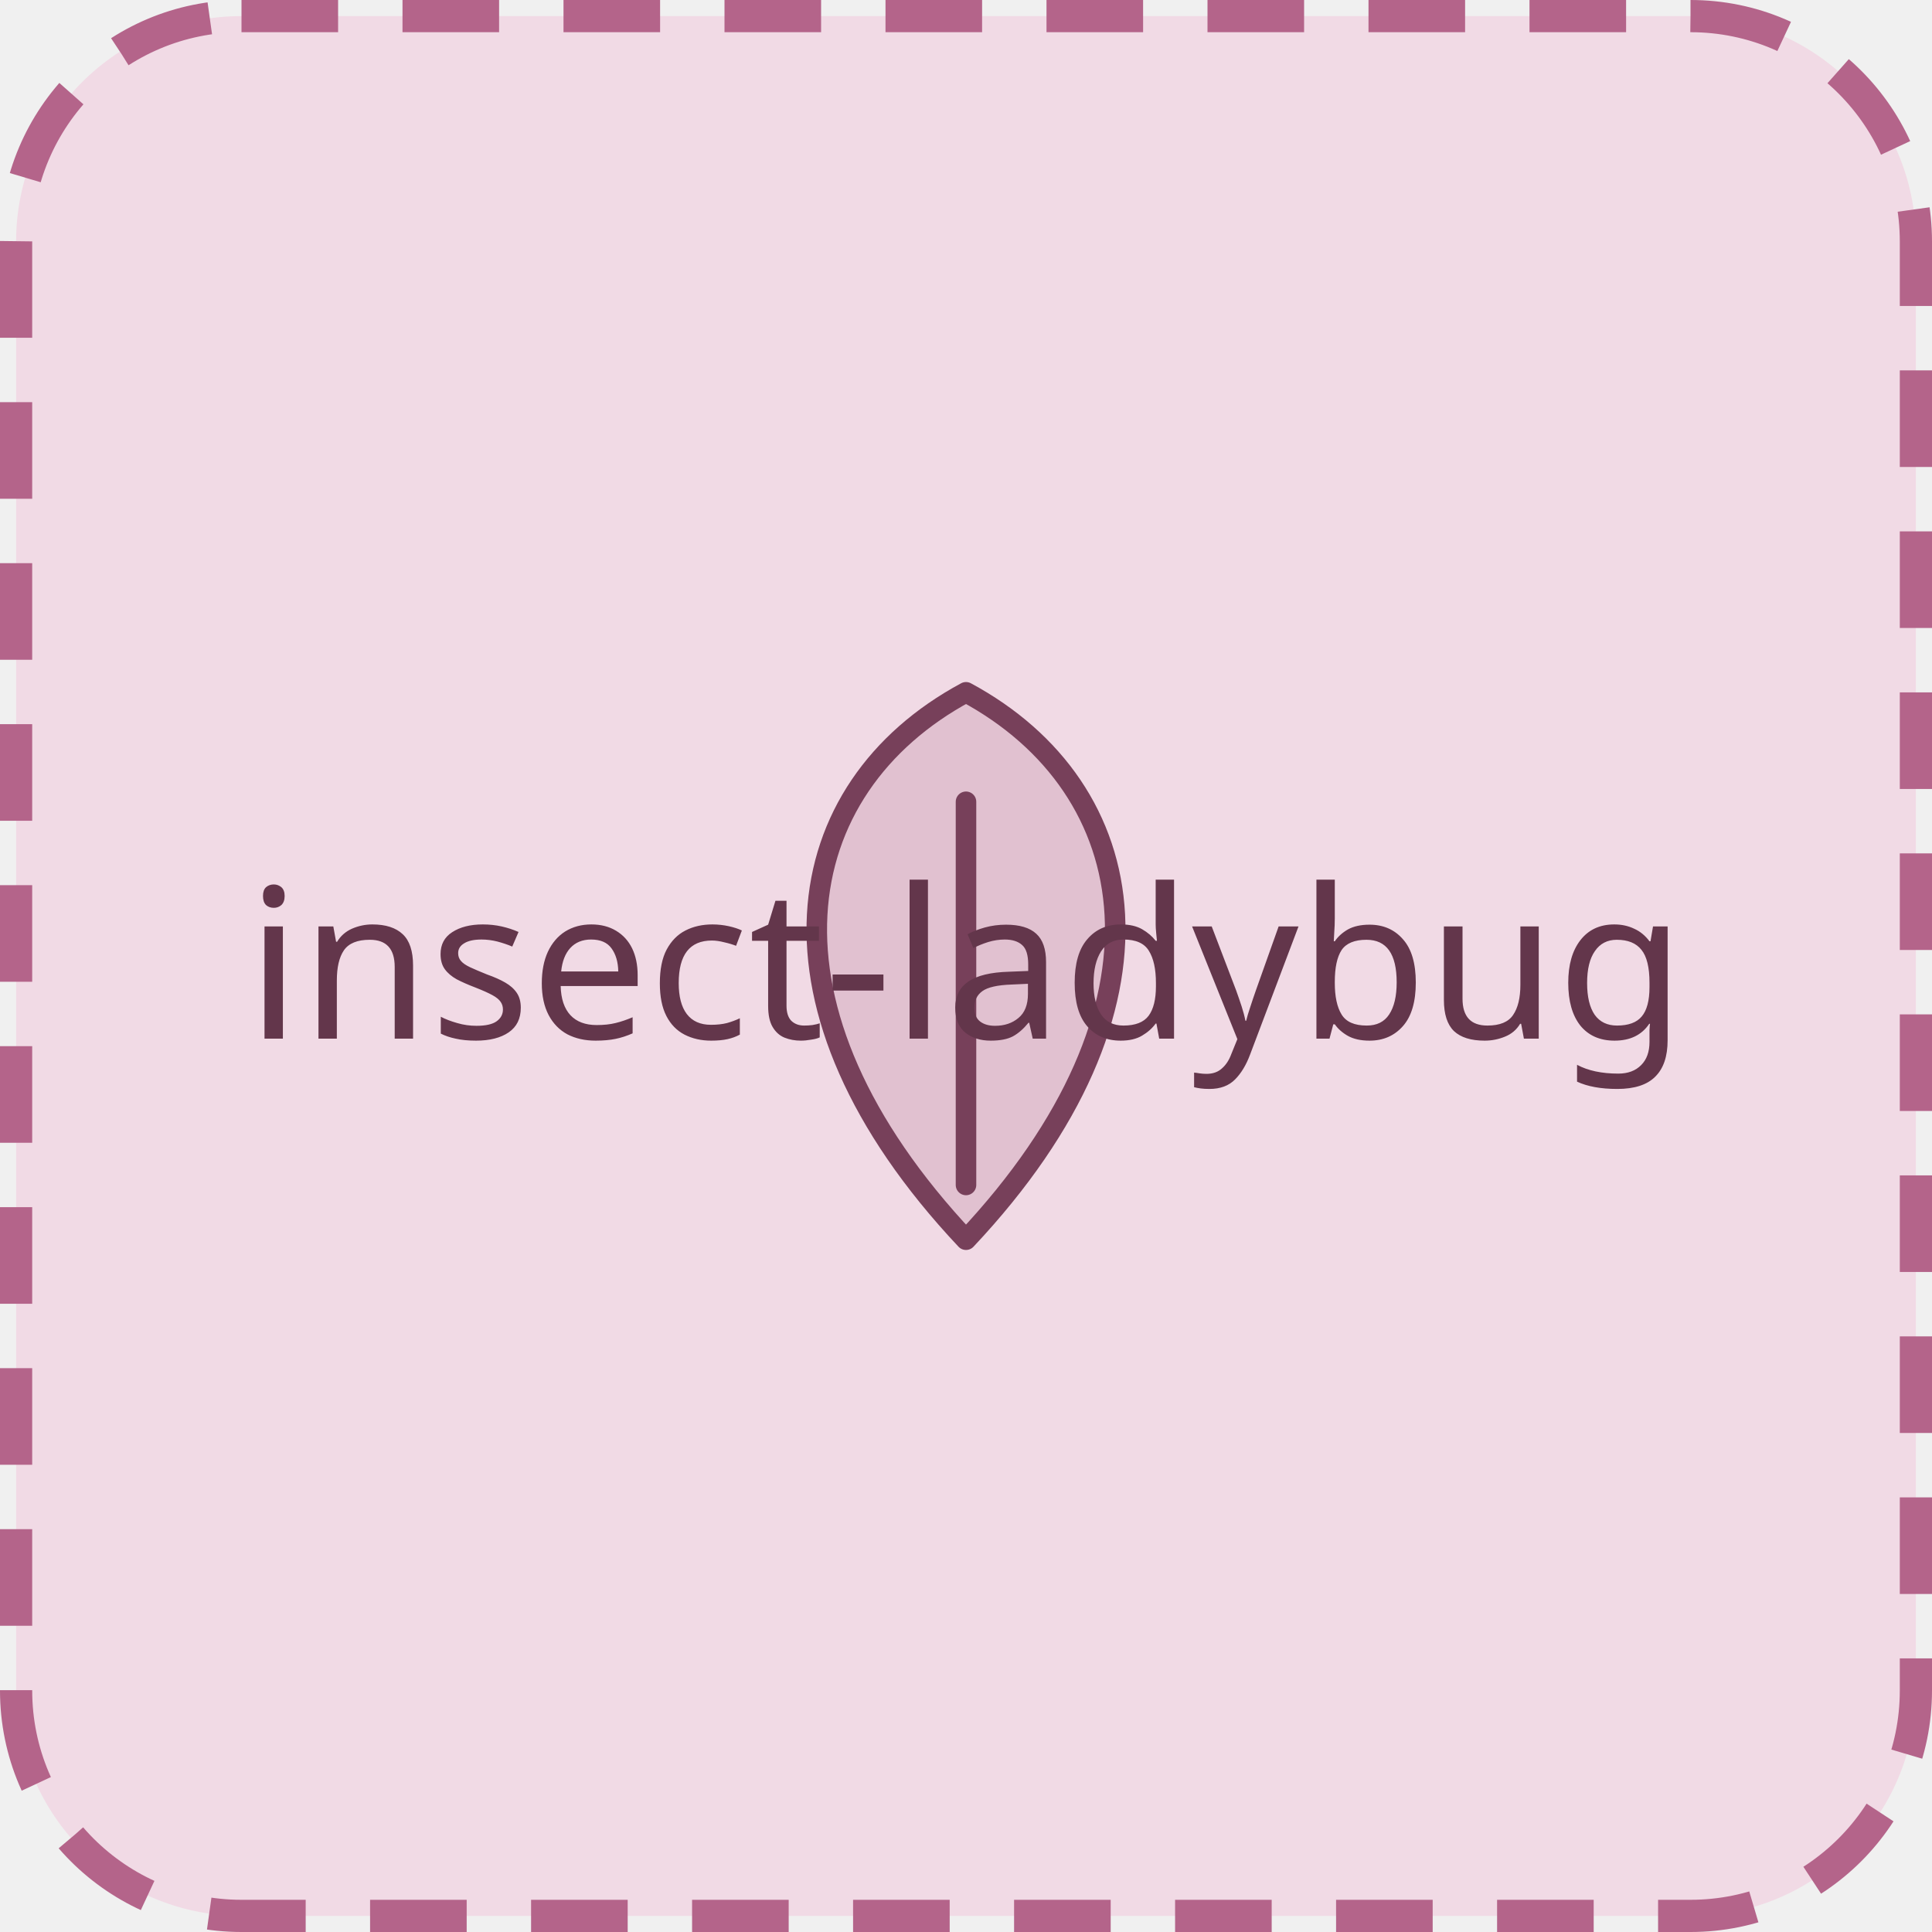
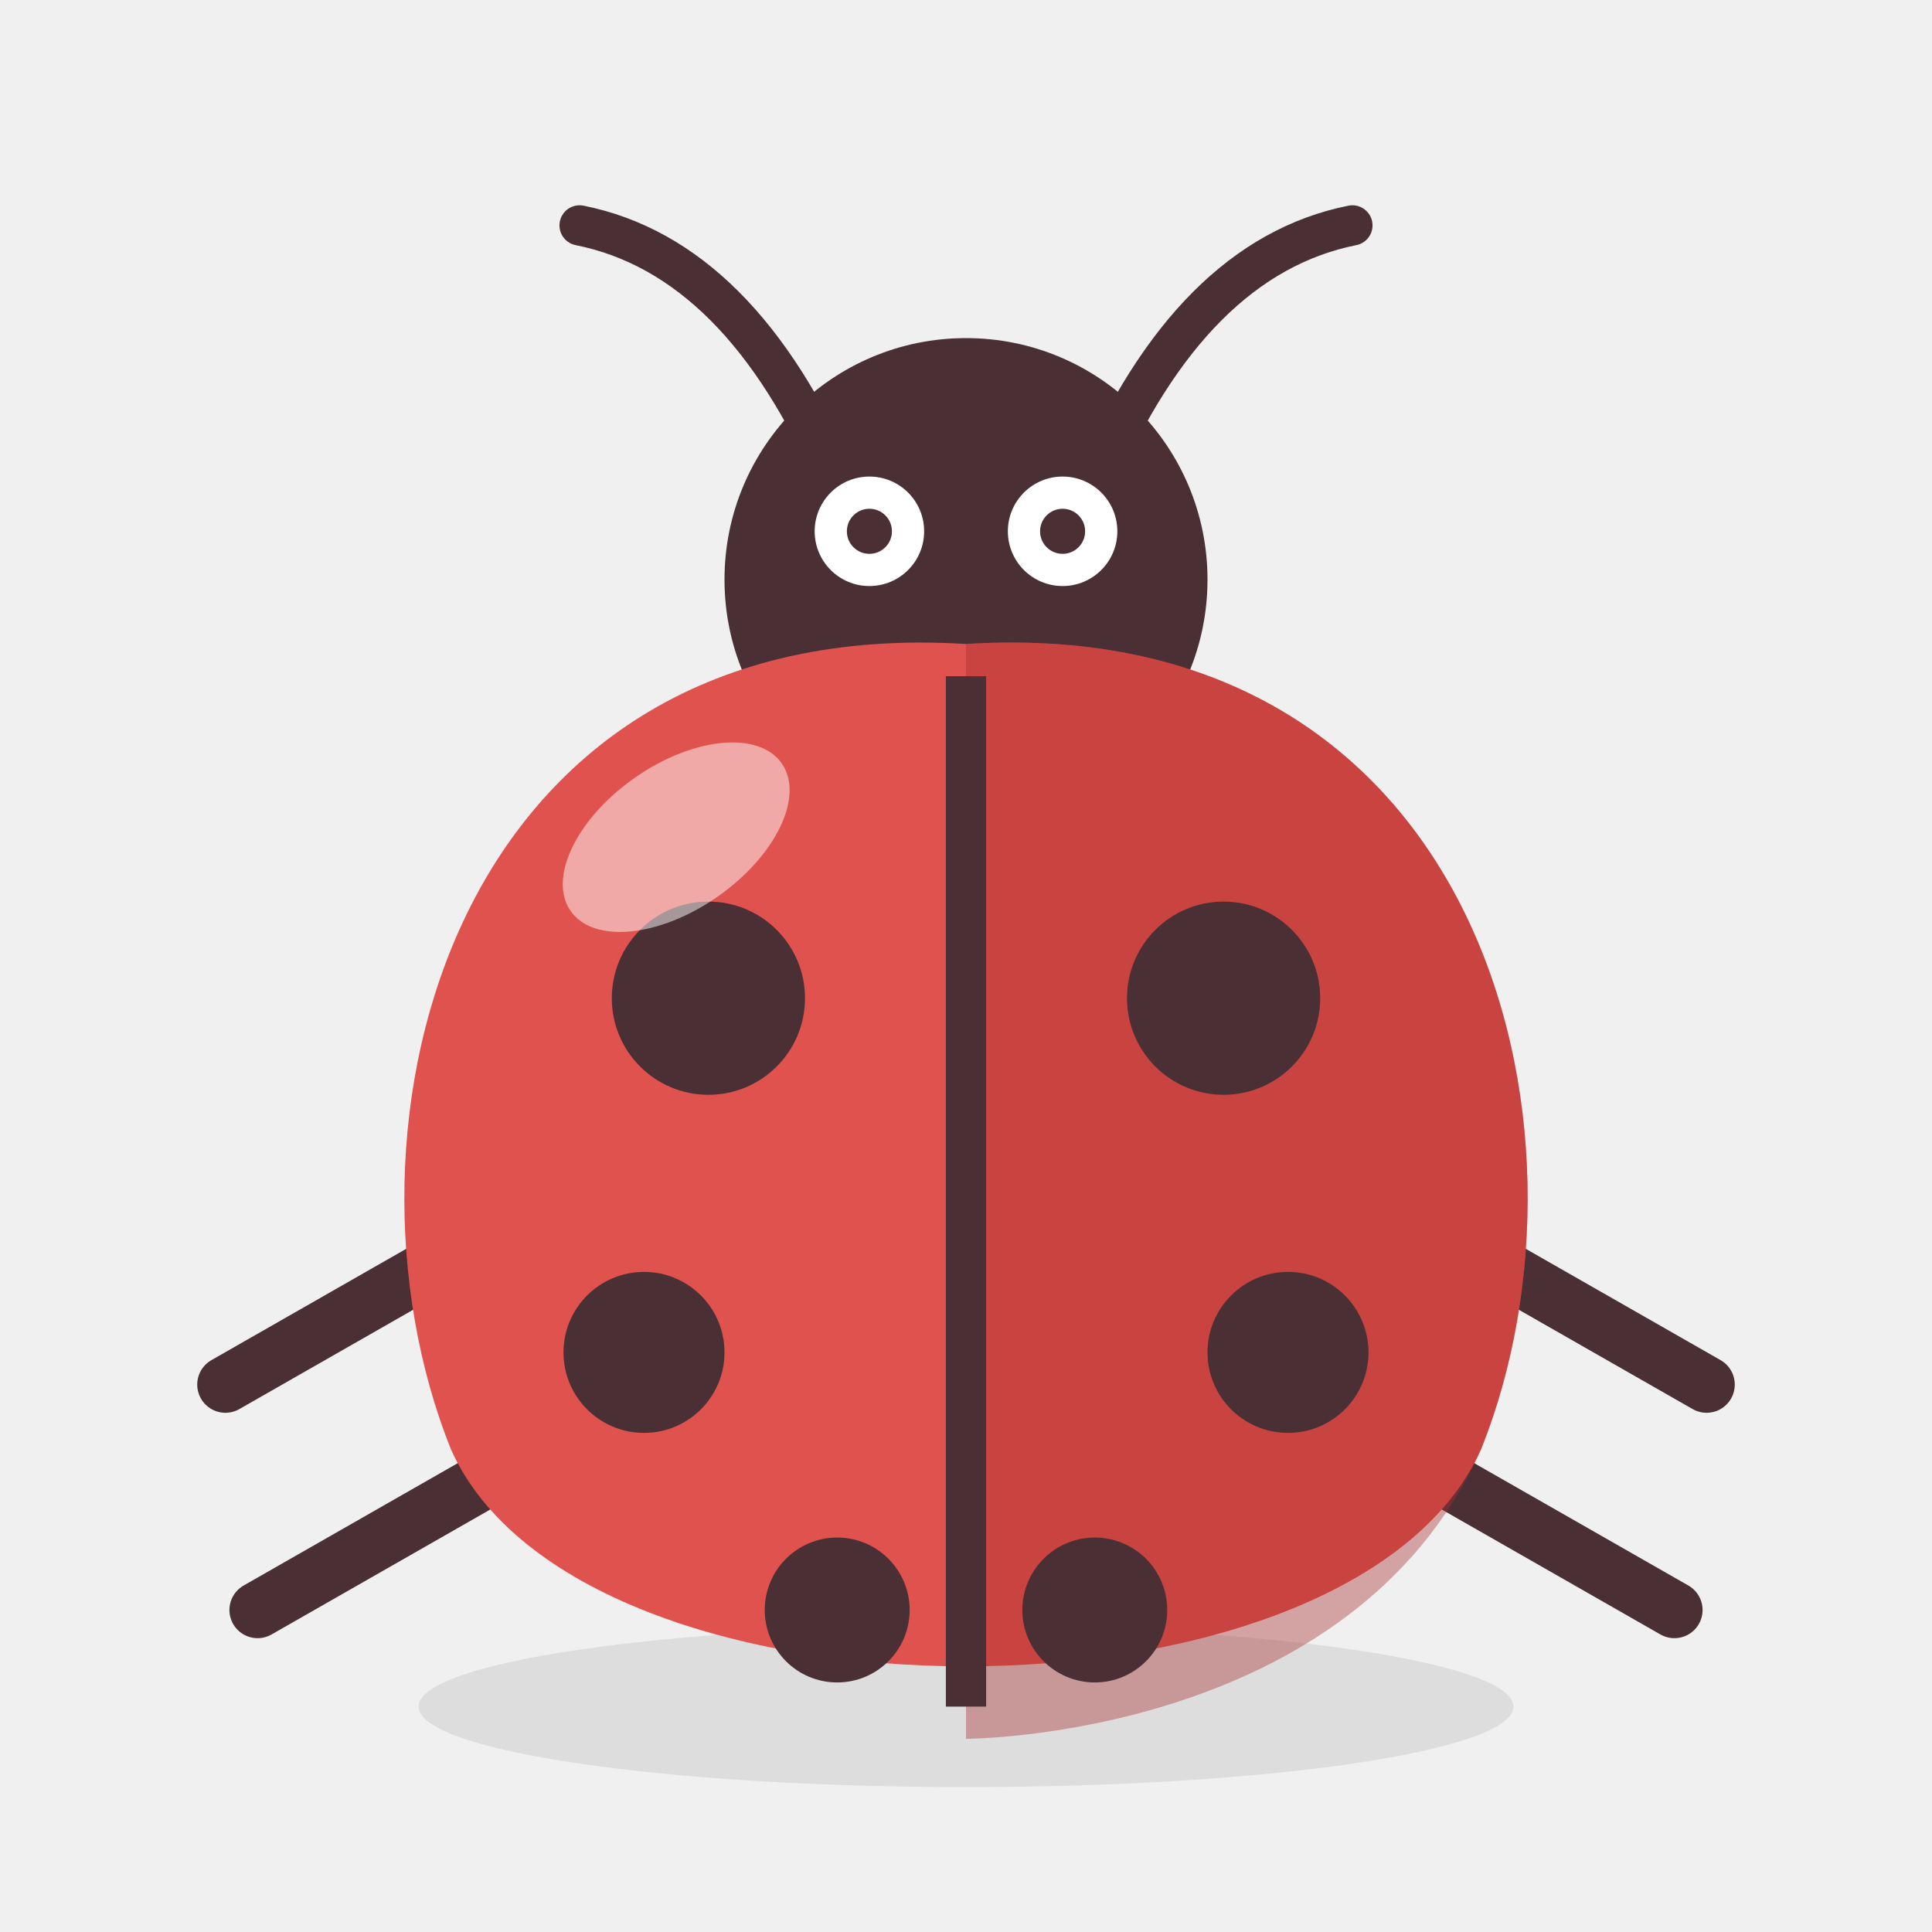
- <svg xmlns="http://www.w3.org/2000/svg" width="120" height="120" viewBox="0 0 120 120">
-   <rect x="1" y="1" width="118" height="118" rx="14" fill="hsl(332 45% 90%)" stroke="hsl(332 35% 55%)" stroke-width="2" stroke-dasharray="6 4" />
-   <g transform="translate(39.6 39.6) scale(0.425)" fill="hsl(332 35% 82%)" stroke="hsl(332 30% 36%)" stroke-width="3" stroke-linejoin="round" stroke-linecap="round">
-     <path d="M48 8C74 22 80 54 48 88C16 54 22 22 48 8Z" />
-     <path d="M48 24V80" fill="none" />
-   </g>
-   <text dominant-baseline="middle" x="50%" y="50%" text-anchor="middle" font-family="sans-serif" font-size="13" fill="hsl(332 30% 30%)">insect-ladybug</text>
+ <svg xmlns="http://www.w3.org/2000/svg" width="120" height="120" viewBox="0 0 120 120" role="img">
+   <ellipse cx="60" cy="106" rx="34" ry="5" fill="#000" opacity=".08" />
+   <path d="M28 78L14 86" stroke="#4a2f35" stroke-width="3.5" stroke-linecap="round" />
+   <path d="M92 78L106 86" stroke="#4a2f35" stroke-width="3.5" stroke-linecap="round" />
+   <path d="M30 92L16 100" stroke="#4a2f35" stroke-width="3.5" stroke-linecap="round" />
+   <path d="M90 92L104 100" stroke="#4a2f35" stroke-width="3.5" stroke-linecap="round" />
+   <path d="M52 30Q46 16 36 14M68 30Q74 16 84 14" fill="none" stroke="#4a2f35" stroke-width="2.5" stroke-linecap="round" />
+   <circle cx="60" cy="36" r="15" fill="#4a2f35" />
+   <circle cx="54" cy="33" r="3.4" fill="#fff" />
+   <circle cx="66" cy="33" r="3.4" fill="#fff" />
+   <circle cx="54" cy="33" r="1.4" fill="#4a2f35" />
+   <circle cx="66" cy="33" r="1.4" fill="#4a2f35" />
+   <path d="M60 40C28 38 20 70 28 90C36 108 84 108 92 90C100 70 92 38 60 40Z" fill="#e0524d" />
+   <path d="M60 40C92 38 100 70 92 90C84 108 60 108 60 108Z" fill="#a8302f" opacity=".4" />
+   <circle cx="44" cy="62" r="6" fill="#4a2f35" />
+   <circle cx="76" cy="62" r="6" fill="#4a2f35" />
+   <circle cx="40" cy="84" r="5" fill="#4a2f35" />
+   <circle cx="80" cy="84" r="5" fill="#4a2f35" />
+   <circle cx="52" cy="100" r="4.5" fill="#4a2f35" />
+   <circle cx="68" cy="100" r="4.5" fill="#4a2f35" />
+   <path d="M60 42L60 106" stroke="#4a2f35" stroke-width="2.5" />
+   <ellipse cx="42" cy="52" rx="8" ry="4.5" fill="#fff" opacity=".5" transform="rotate(-35 42 52)" />
</svg>
